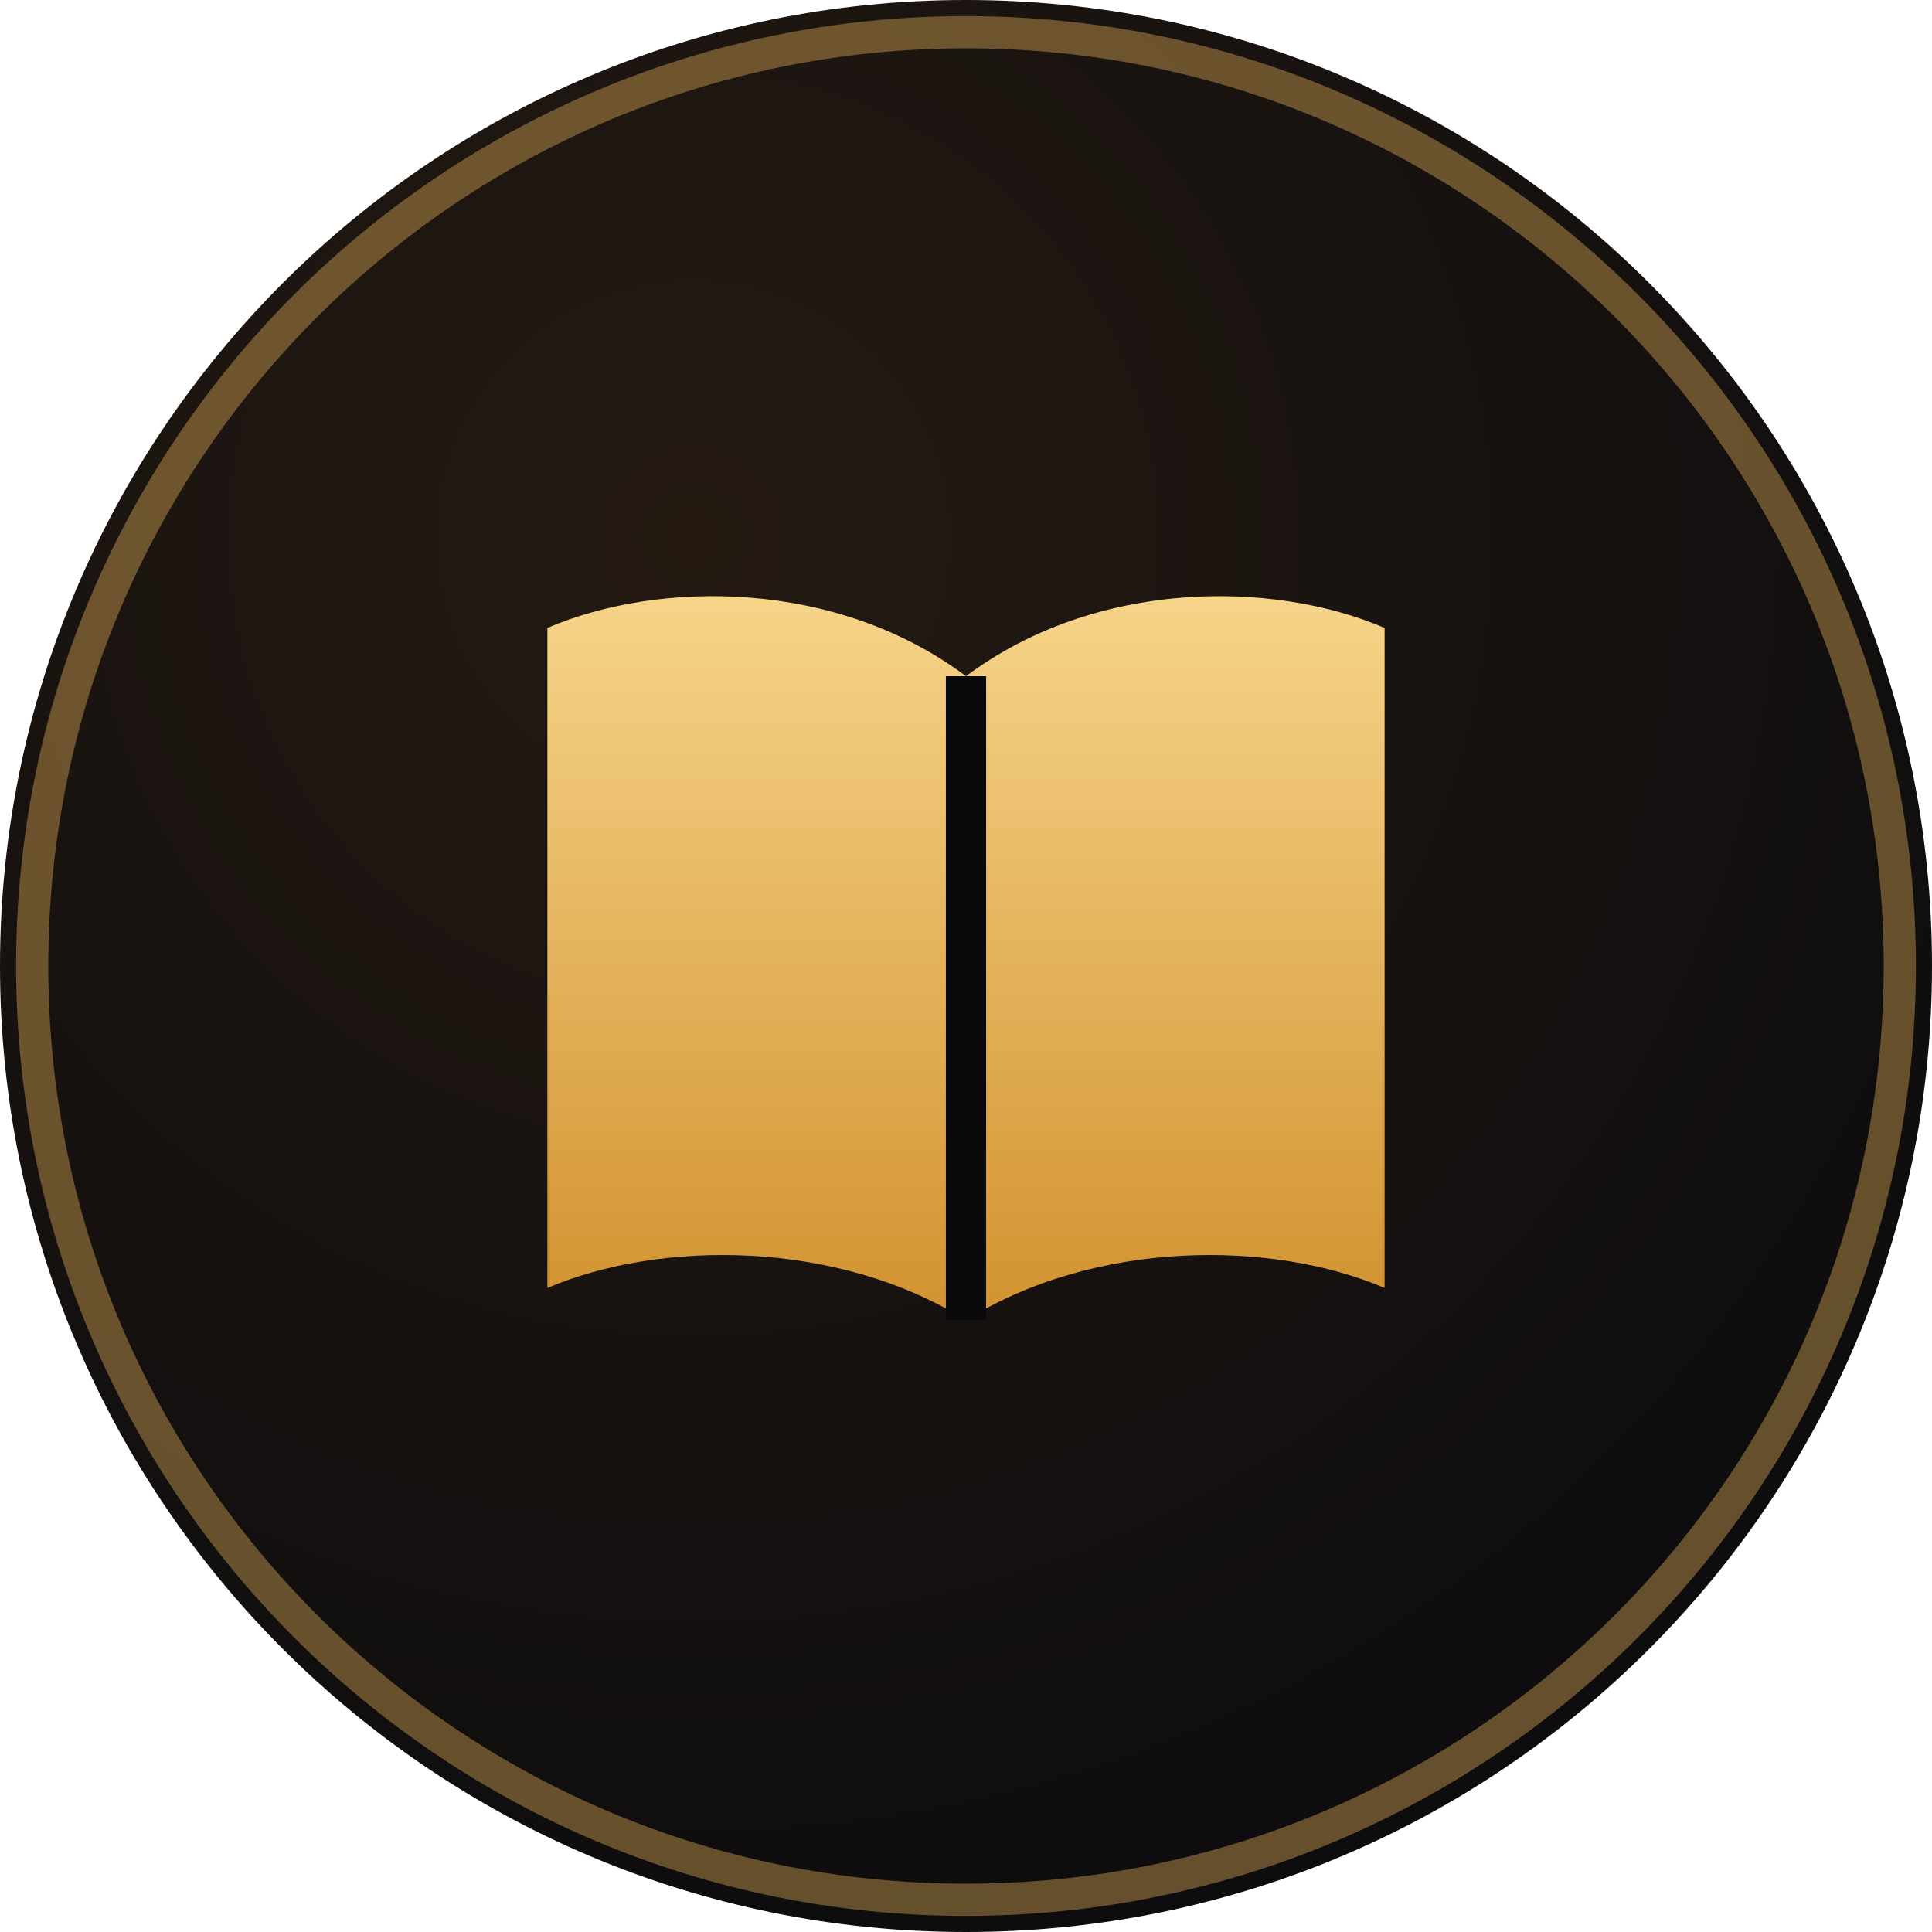
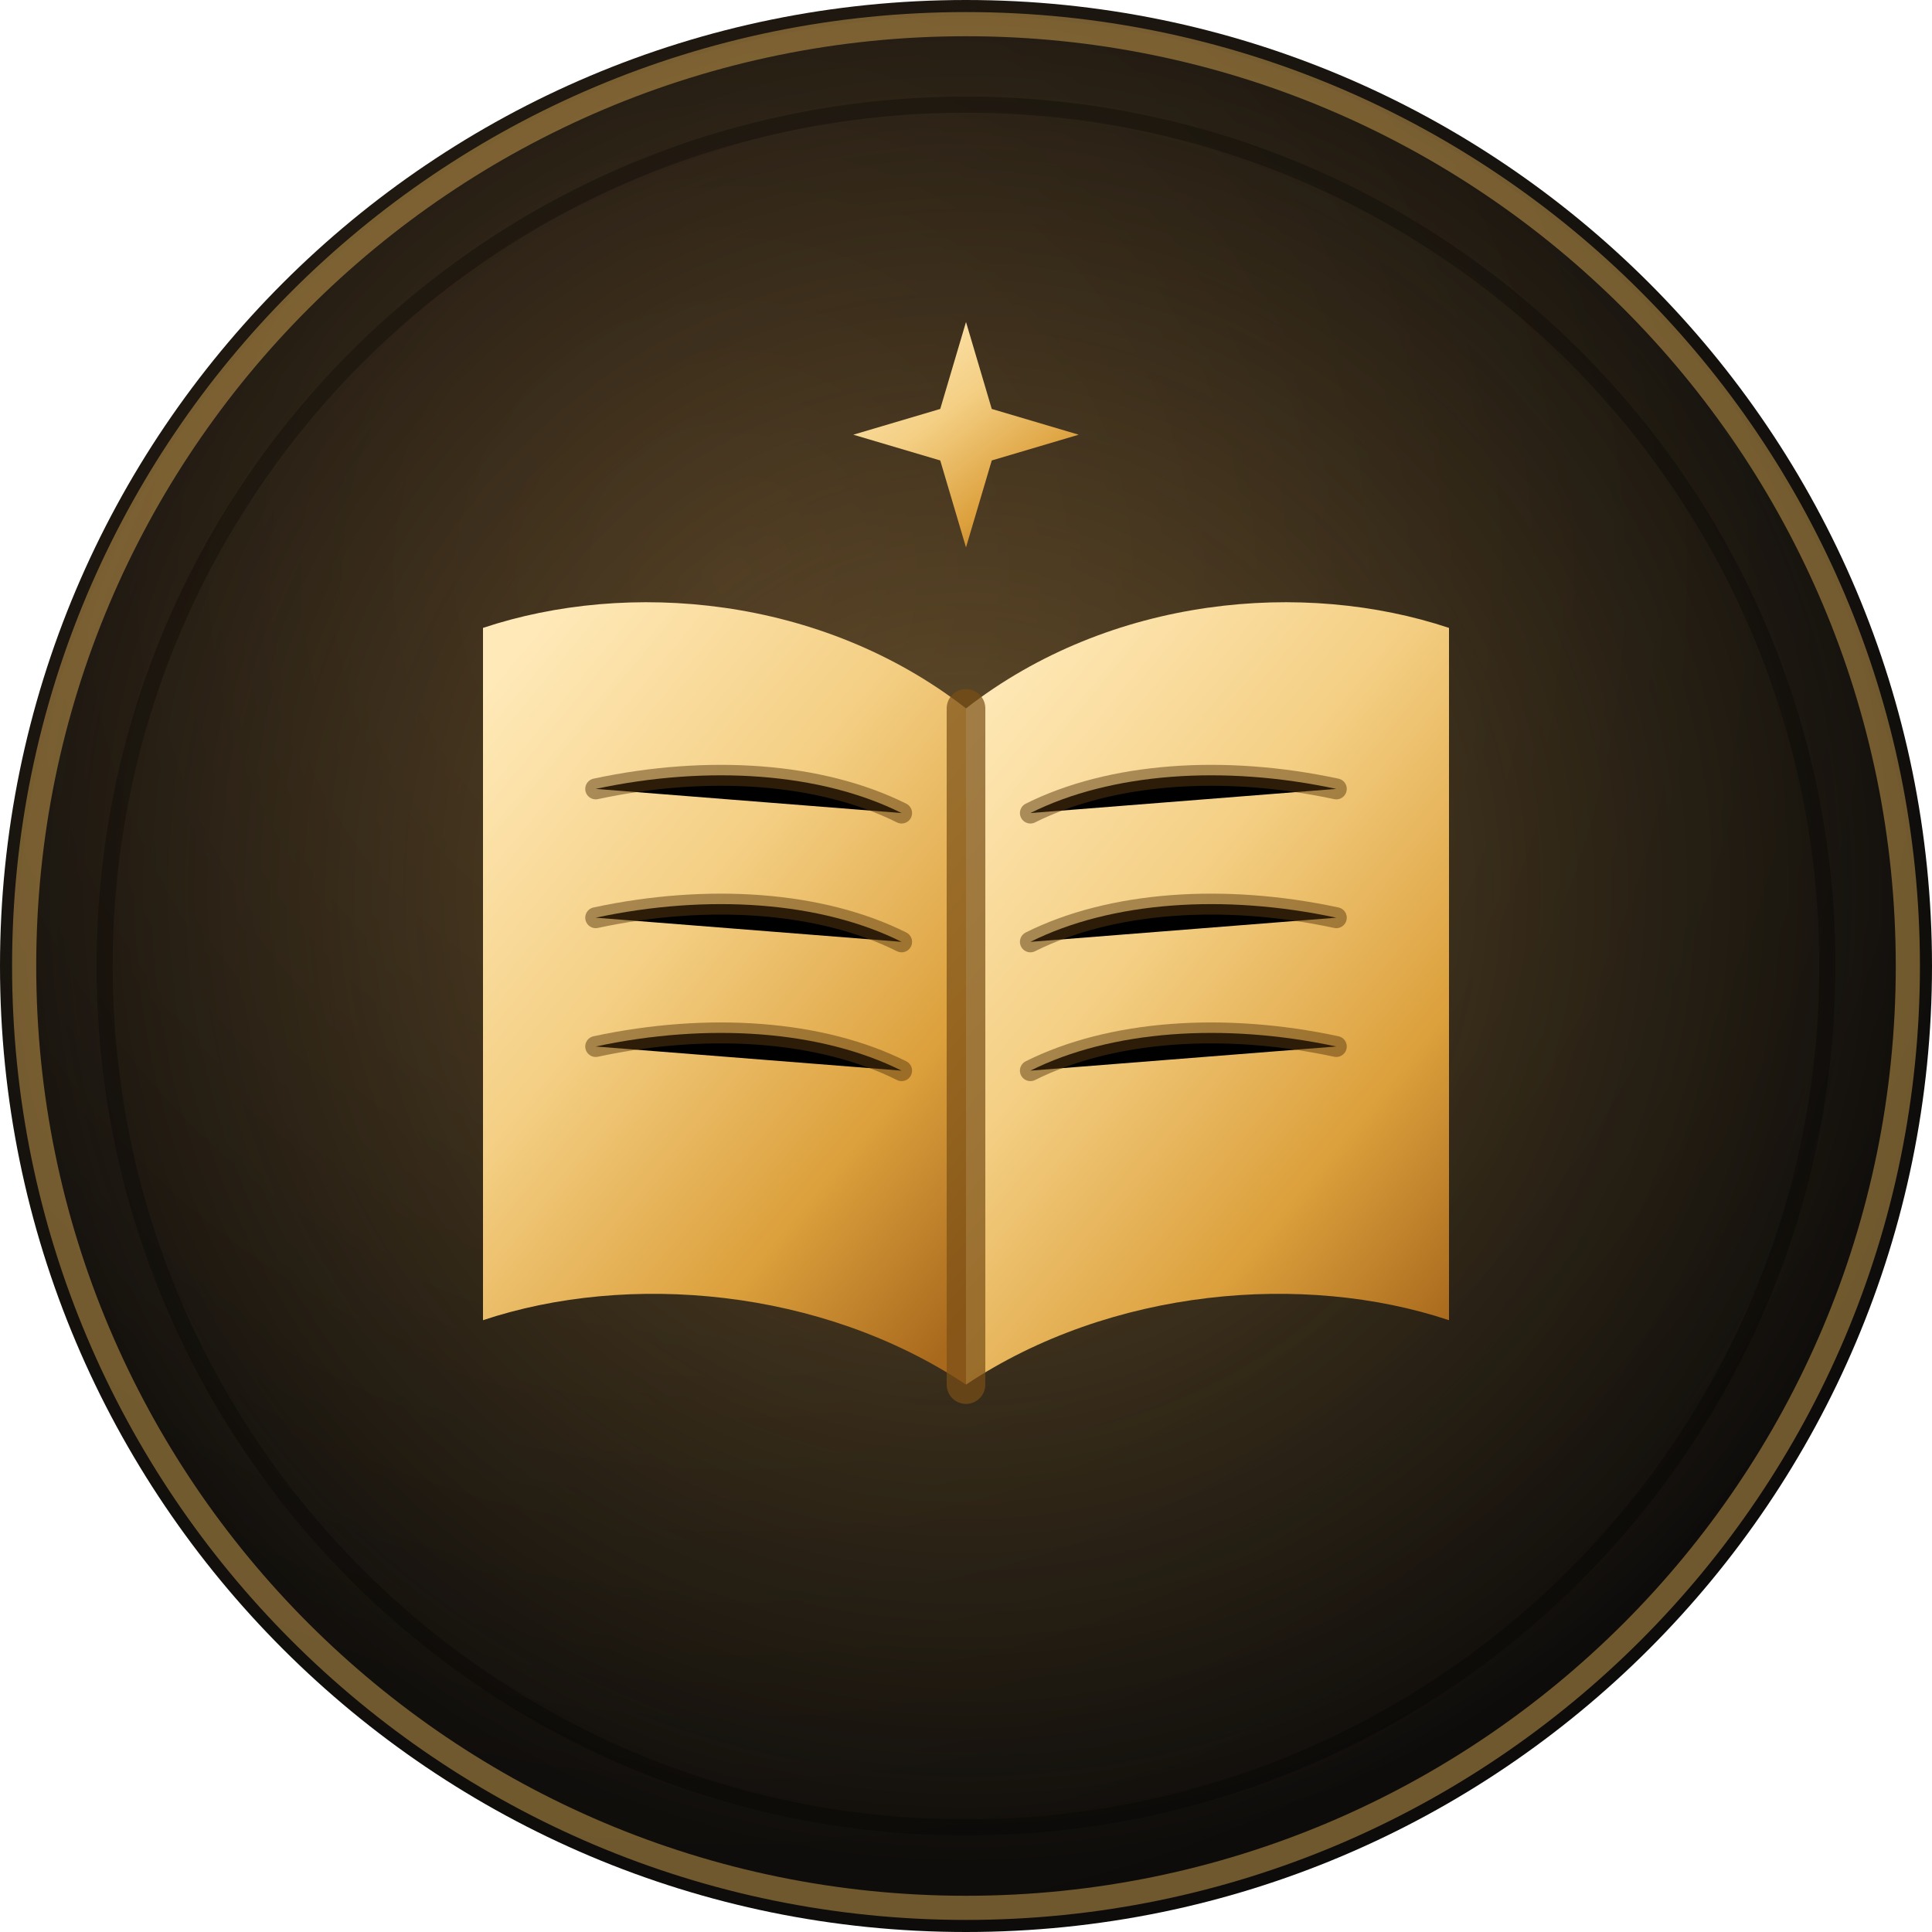
<svg xmlns="http://www.w3.org/2000/svg" viewBox="0 0 120 120" width="120" height="120">
  <defs>
-     <radialGradient id="bg" cx="36%" cy="28%" r="85%">
-       <stop offset="0" stop-color="#241a12" />
-       <stop offset="1" stop-color="#0a0a0d" />
+     <radialGradient id="bg" cx="38%" cy="30%" r="92%">
+       <stop offset="0" stop-color="#2c2116" />
+       <stop offset="0.55" stop-color="#14110d" />
+       <stop offset="1" stop-color="#070708" />
    </radialGradient>
-     <linearGradient id="g" x1="0" y1="0" x2="0" y2="1">
-       <stop offset="0" stop-color="#f6d489" />
-       <stop offset="1" stop-color="#d2922f" />
+     <linearGradient id="gold" x1="0.15" y1="0" x2="0.9" y2="1">
+       <stop offset="0" stop-color="#ffe9b8" />
+       <stop offset="0.38" stop-color="#f4cf84" />
+       <stop offset="0.74" stop-color="#dca03c" />
+       <stop offset="1" stop-color="#a9691d" />
    </linearGradient>
+     <radialGradient id="halo" cx="50%" cy="46%" r="52%">
+       <stop offset="0" stop-color="#e8b45a" stop-opacity="0.32" />
+       <stop offset="1" stop-color="#e8b45a" stop-opacity="0" />
+     </radialGradient>
  </defs>
  <circle cx="60" cy="60" r="60" fill="url(#bg)" />
-   <circle cx="60" cy="60" r="58" fill="none" stroke="#e8b45a" stroke-opacity="0.4" stroke-width="2" />
-   <g fill="url(#g)">
-     <path d="M60 42 C52 36 41 36 34 39 L34 80 C41 77 52 77 60 82 Z" />
-     <path d="M60 42 C68 36 79 36 86 39 L86 80 C79 77 68 77 60 82 Z" />
+   <circle cx="60" cy="60" r="59" fill="url(#halo)" />
+   <circle cx="60" cy="60" r="58.5" fill="none" stroke="#e8b45a" stroke-opacity="0.45" stroke-width="1.5" />
+   <circle cx="60" cy="60" r="53.5" fill="none" stroke="#000" stroke-opacity="0.28" stroke-width="1" />
+   <g fill="url(#gold)">
+     <path d="M60 44 C51 37 39 36 30 39 L30 82 C39 79 51 80 60 86 Z" />
+     <path d="M60 44 C69 37 81 36 90 39 L90 82 C81 79 69 80 60 86 Z" />
  </g>
-   <line x1="60" y1="42" x2="60" y2="82" stroke="#0a0a0d" stroke-width="2.5" />
+   <path d="M60 44 L60 86" stroke="#7a4f16" stroke-opacity="0.7" stroke-width="2.4" stroke-linecap="round" />
+   <g stroke="#5a3a10" stroke-opacity="0.5" stroke-width="1.3" stroke-linecap="round">
+     <path d="M37 49 C44 47.5 51 48 56 50.5" />
+     <path d="M37 57 C44 55.5 51 56 56 58.5" />
+     <path d="M37 65 C44 63.5 51 64 56 66.5" />
+     <path d="M64 50.5 C69 48 76 47.5 83 49" />
+     <path d="M64 58.5 C69 56 76 55.5 83 57" />
+     <path d="M64 66.5 C69 64 76 63.5 83 65" />
+   </g>
+   <path fill="url(#gold)" d="M60 20 l1.6 5.4 5.4 1.6 -5.4 1.6 -1.6 5.4 -1.6 -5.4 -5.4 -1.6 5.4 -1.6 z" />
</svg>
